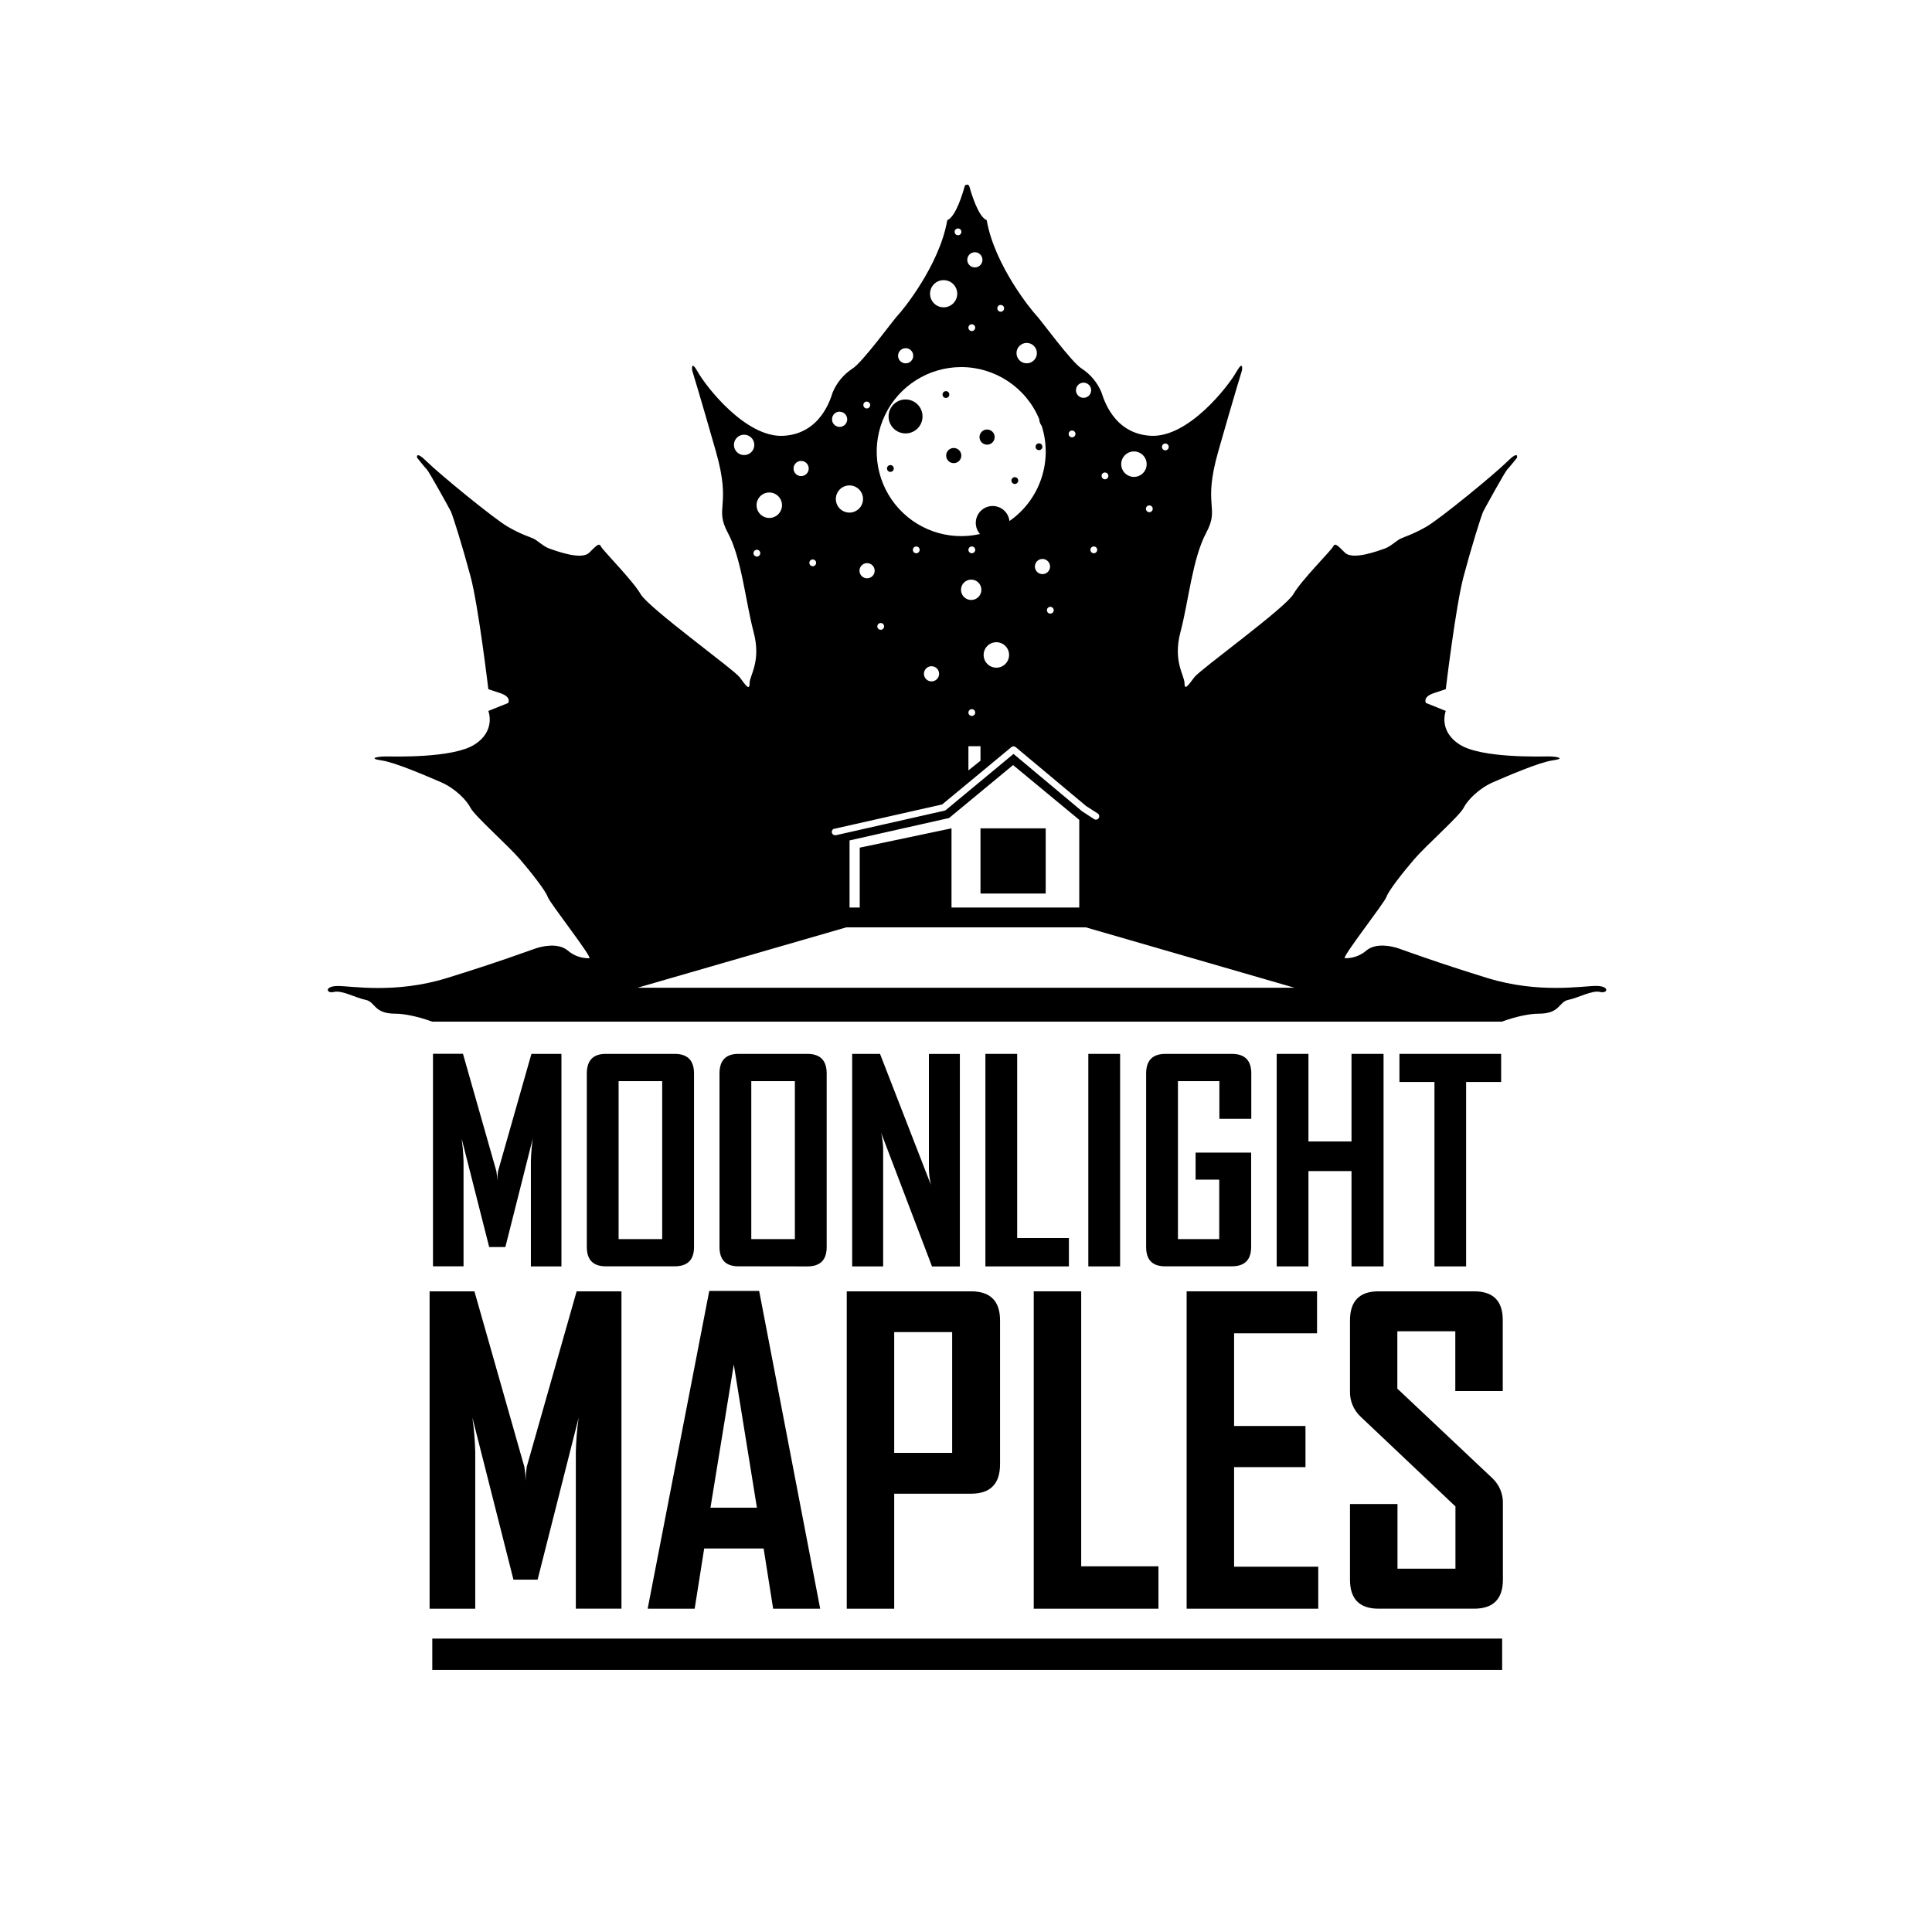
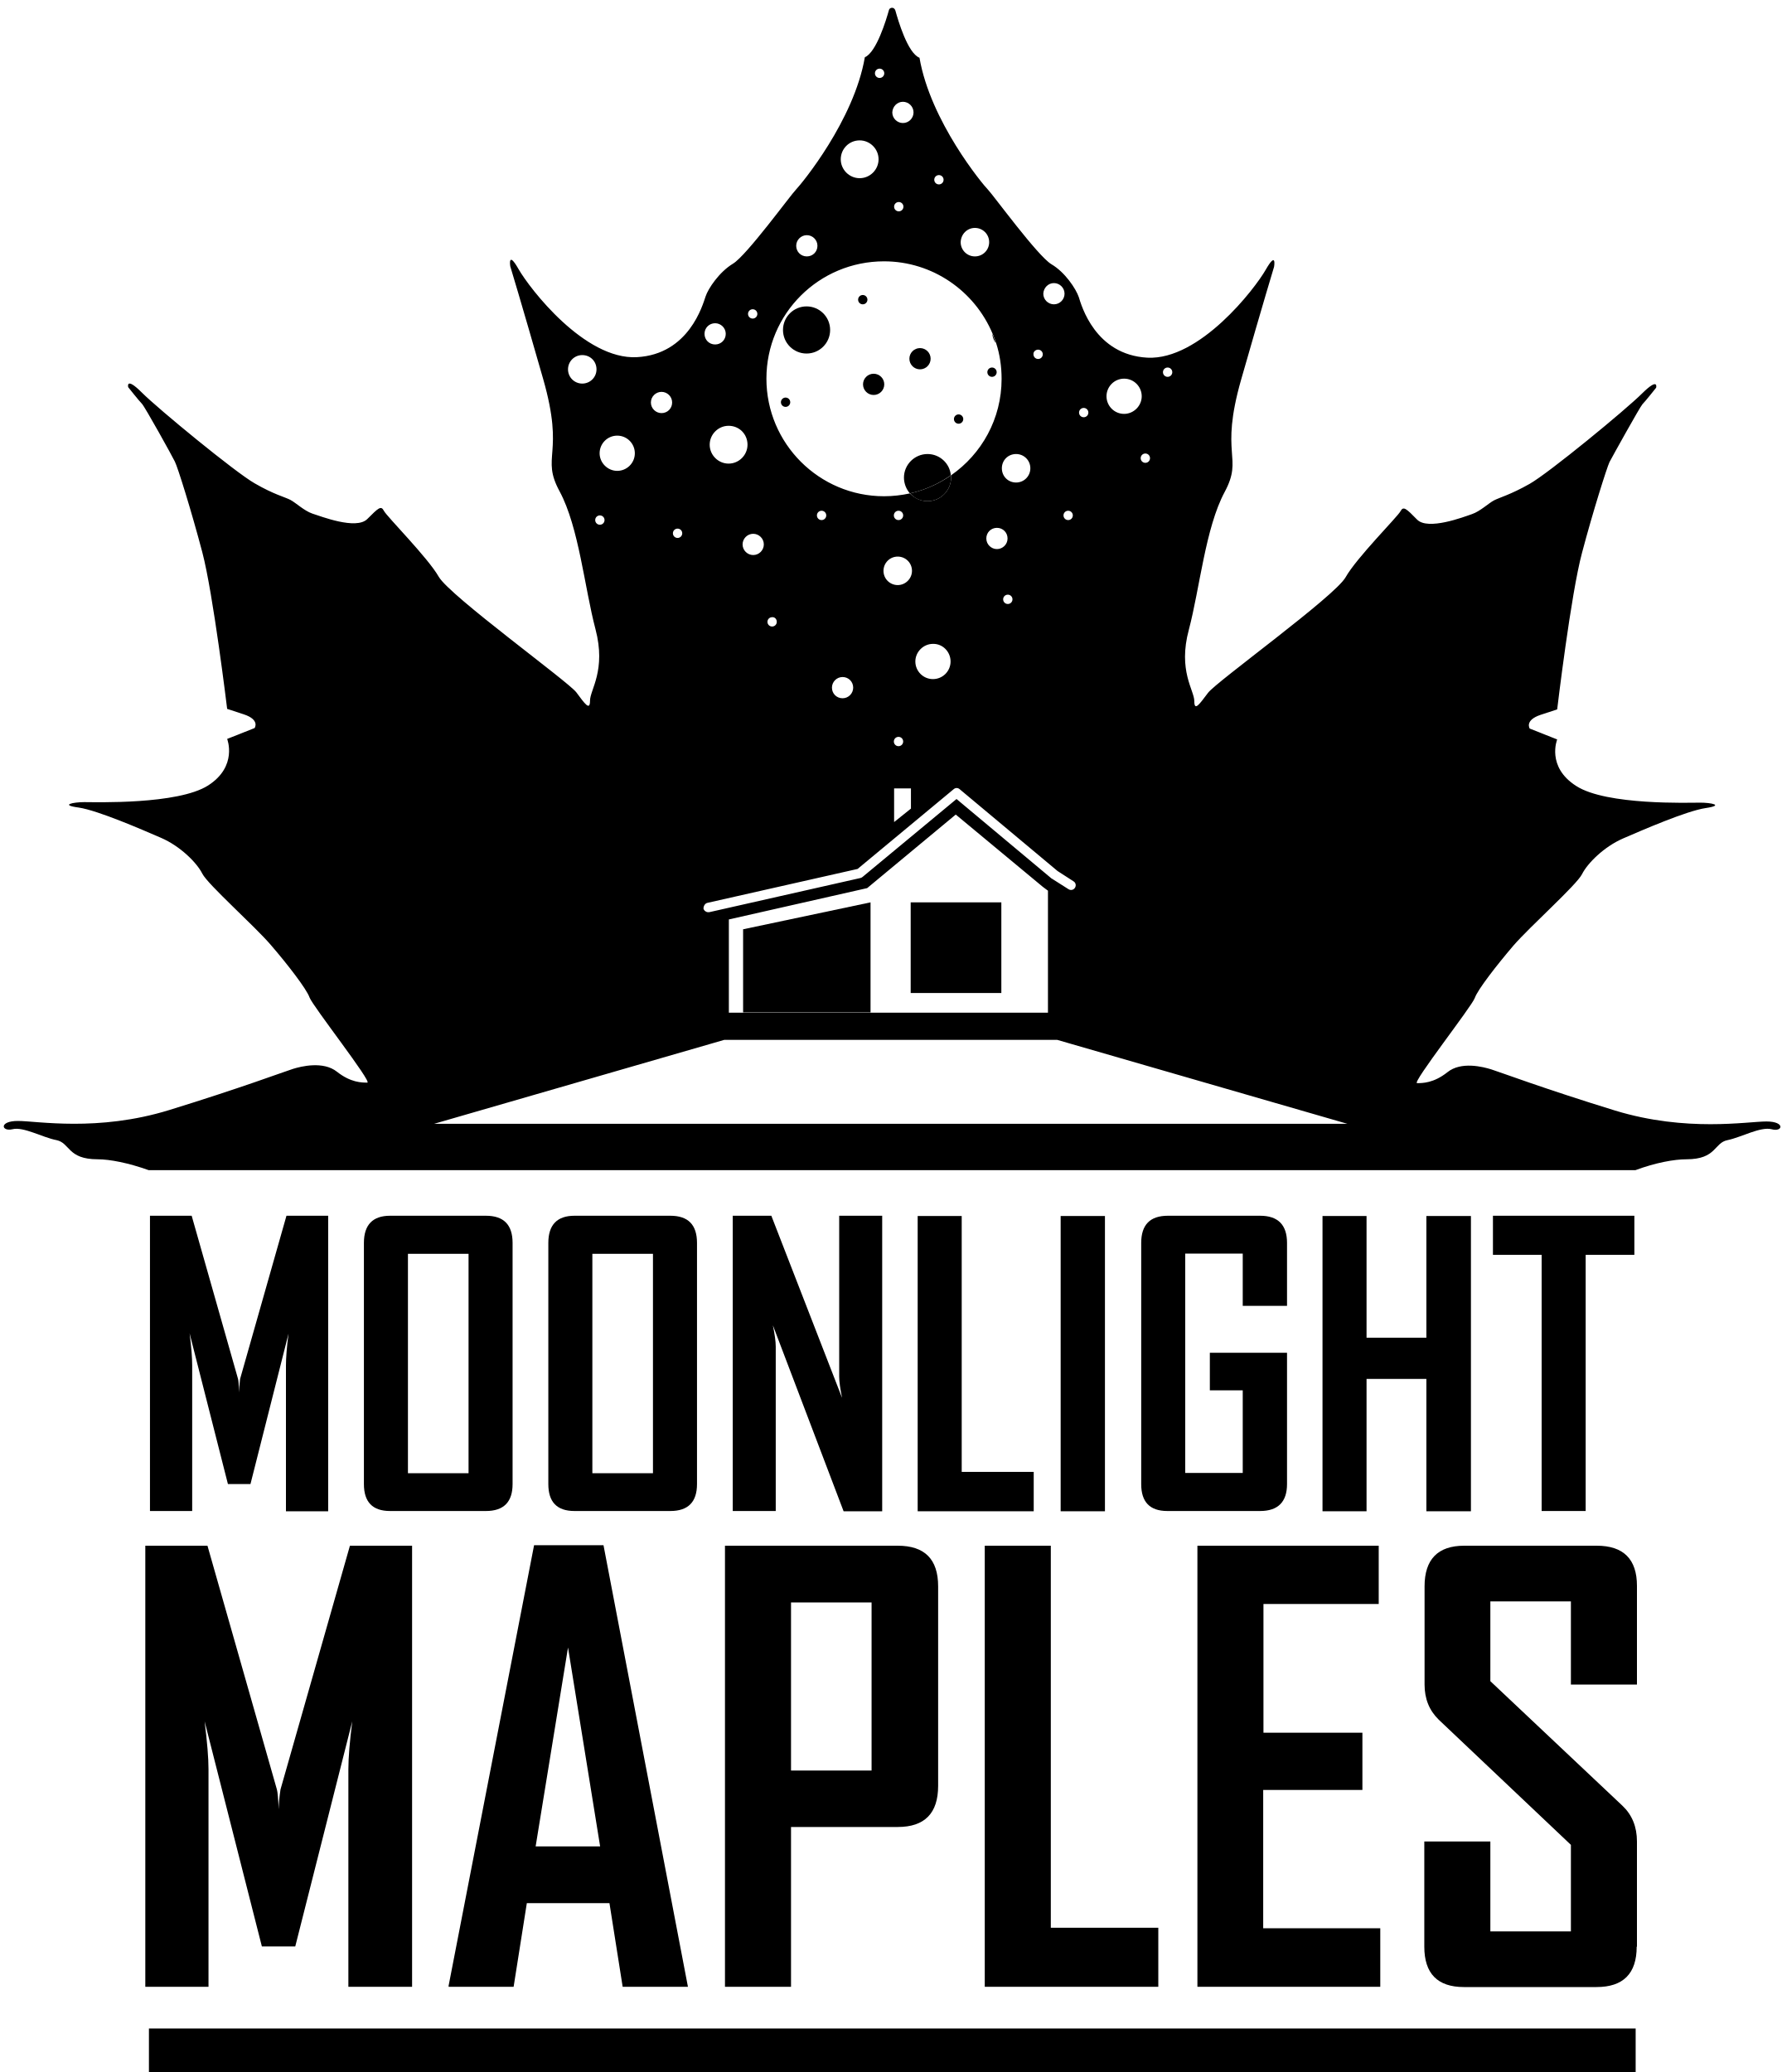
- <svg xmlns="http://www.w3.org/2000/svg" id="Layer_1" data-name="Layer 1" viewBox="0 0 800 800">
-   <path d="M219.83,524.39h12.65v-88H220.05L206.22,485a34.19,34.19,0,0,0-.34,4,23.94,23.94,0,0,0-.33-4l-13.84-48.64H179.29v88h12.65V481a83.77,83.77,0,0,0-.79-9.56l11.41,44.93h6.7l11.35-44.93a80.83,80.83,0,0,0-.78,9.56Z" />
-   <path d="M279.38,436.39H250.81q-7.81,0-7.82,8.1v71.86q0,8,7.82,8h28.57q8,0,8-8V444.49Q287.36,436.39,279.38,436.39Zm-5.18,76.7H256.15v-65.4H274.2Z" />
-   <path d="M334.31,524.39q8,0,8-8V444.49q0-8.1-8-8.1H305.75q-7.81,0-7.82,8.1v71.86q0,8,7.82,8Zm-23.22-76.7h18.05v65.4H311.09Z" />
-   <path d="M352.87,436.39v88h12.82v-49a33.4,33.4,0,0,0-.84-6.36l21.08,55.39h11.53v-88H384.64V484.3a33.41,33.41,0,0,0,.84,6.35L364.4,436.39Z" />
-   <polygon points="408.03 436.39 408.03 524.39 442.61 524.39 442.61 512.64 421.19 512.64 421.19 436.39 408.03 436.39" />
-   <rect x="450.65" y="436.39" width="13.16" height="88" />
-   <path d="M510.09,436.39h-27.5q-8,0-8,8.1v71.86q0,8,7.81,8h27.67q8,0,8-8V477.27h-23v11.19h9.79v24.63H487.76v-65.4h17.16v15.58h13.21V444.49Q518.13,436.39,510.09,436.39Z" />
-   <polygon points="528.65 436.39 528.65 524.39 541.8 524.39 541.8 484.92 559.63 484.92 559.63 524.39 572.9 524.39 572.9 436.39 559.63 436.39 559.63 472.66 541.8 472.66 541.8 436.39 528.65 436.39" />
-   <polygon points="607.09 524.39 607.09 448.03 621.59 448.03 621.59 436.39 579.48 436.39 579.48 448.03 593.98 448.03 593.98 524.39 607.09 524.39" />
-   <path d="M177.89,666.13h18.9V601.3A122.22,122.22,0,0,0,195.61,587l17,67.1h10l17-67.1a120.27,120.27,0,0,0-1.17,14.28v64.83h18.89V534.71H238.77l-20.65,72.63a49.12,49.12,0,0,0-.51,6,35.24,35.24,0,0,0-.5-6l-20.66-72.63H177.89Z" />
-   <path d="M268.25,665.79v.34h19.4l3.94-24.94H316.2l3.94,24.94h19.48L314.35,534.54H293.69ZM303.85,565l9.57,59.29H294.19Z" />
-   <path d="M350.62,666.13h19.65V618.51H402.1q12,0,12-12.26V546.8q0-12.09-12-12.09H350.62Zm19.65-114.54h24v50h-24Z" />
-   <polygon points="428.05 534.71 428.05 666.13 479.69 666.13 479.69 648.58 447.7 648.58 447.7 534.71 428.05 534.71" />
-   <polygon points="491.36 666.13 545.86 666.13 545.86 648.74 511.01 648.74 511.01 607.51 540.57 607.51 540.57 590.47 511.01 590.47 511.01 552.09 545.36 552.09 545.36 534.71 491.36 534.71 491.36 666.13" />
-   <path d="M610.35,534.71H570.8Q559,534.71,559,546.8V576a13.94,13.94,0,0,0,4.28,10.5l39.39,37.28v25.78h-24V622.79H559v31.33q0,12,11.84,12h39.55q11.92,0,11.93-12V622.79A13.94,13.94,0,0,0,618,612.13L578.61,575V551.25h24V576h19.65V546.63Q622.28,534.7,610.35,534.71Z" />
-   <polygon points="179 685 179 691.5 622 691.5 622 685 622 678.5 179 678.5 179 685" />
-   <path d="M660.92,408.25c-5.73,0-23.76,3.28-45.06-3.28S581.45,393.5,579,392.68s-9-2.45-13.11.82a13.16,13.16,0,0,1-9,3.28c-1.64,0,16.39-22.94,17.21-25.4s6.55-9.83,11.47-15.56,18.84-18,20.48-21.31,6.55-8.19,12.29-10.65,18.84-8.19,24.58-9,1.64-1.64-1.64-1.64-27.86.82-36.87-4.92-5.74-13.92-5.74-13.92l-8.19-3.28s-1.64-2.46,3.28-4.1l4.91-1.64s4.1-34.41,7.38-46.7,7.37-25.4,8.19-27,9-16.38,9.83-17.2,4.1-4.92,4.1-4.92.82-3.27-4.1,1.64-27.85,23.76-33.59,27-9,4.1-10.65,4.92-4.1,3.27-6.55,4.09-13.11,4.92-16.39,1.64-4.1-4.1-4.92-2.46S538.84,240.29,535.57,246s-38.51,31.13-41,34.41-4.1,5.73-4.1,2.46-4.91-9-1.63-21.31,4.91-30.31,10.65-41S497.88,210,504.43,187s9.83-33.59,9.83-33.59.82-4.91-2.45.82-19.67,27-35.23,26.22-19.67-15.57-20.49-18a21.83,21.83,0,0,0-8.19-9.84c-4.1-2.45-17.21-20.48-18.85-22.12S411.85,110,408.57,91.17c-3.51-1.4-6.42-11.24-7.18-14a1,1,0,0,0-1-.72,1,1,0,0,0-.95.72c-.76,2.78-3.67,12.62-7.19,14C389,110,373.45,128.86,371.81,130.5S357.06,150.17,353,152.62a21.86,21.86,0,0,0-8.2,9.84c-.82,2.45-4.91,17.2-20.48,18s-32-20.48-35.23-26.22-2.46-.82-2.46-.82,3.28,10.65,9.83,33.59-.82,22.95,4.92,33.6,7.37,28.67,10.65,41-1.64,18-1.64,21.31-1.64.81-4.09-2.46-37.69-28.68-41-34.41-15.57-18-16.39-19.67-1.64-.82-4.91,2.46-13.93-.82-16.39-1.64-4.92-3.28-6.55-4.09-4.92-1.64-10.66-4.92-28.67-22.12-33.59-27-4.09-1.64-4.09-1.64,3.27,4.1,4.09,4.92,9,15.57,9.83,17.2,4.92,14.75,8.2,27,7.37,46.7,7.37,46.7l4.92,1.64c4.91,1.64,3.27,4.1,3.27,4.1l-8.19,3.28s3.28,8.19-5.73,13.92-33.6,4.92-36.87,4.92-7.38.82-1.64,1.64,18.84,6.55,24.58,9,10.65,7.38,12.29,10.65,15.56,15.57,20.48,21.31,10.65,13.1,11.47,15.56,18.85,25.4,17.21,25.4a13.19,13.19,0,0,1-9-3.28c-4.09-3.27-10.65-1.63-13.1-.82S206.31,398.42,185,405s-39.33,3.28-45.07,3.28-4.91,3.28-1.64,2.46,9,2.46,13.11,3.28,3.28,5.73,12.29,5.73c3.65,0,9.18,1.08,15.23,3.28h443c6-2.2,11.57-3.28,15.22-3.28,9,0,8.2-4.91,12.29-5.73s9.83-4.1,13.11-3.28S666.66,408.25,660.92,408.25ZM482.53,183.65a1.41,1.41,0,1,1-1.4,1.41A1.41,1.41,0,0,1,482.53,183.65Zm-6.62,25.62a1.41,1.41,0,1,1-1.41,1.41A1.41,1.41,0,0,1,475.91,209.27Zm-6.37-22.34a5.27,5.27,0,1,1-5.27,5.27A5.27,5.27,0,0,1,469.54,186.93Zm-12,8.72a1.41,1.41,0,1,1-1.4,1.41A1.41,1.41,0,0,1,457.53,195.65Zm-4.62,30.62a1.41,1.41,0,1,1-1.41,1.41A1.41,1.41,0,0,1,452.91,226.27Zm-4.24-67.82a3.14,3.14,0,1,1-3.14,3.13A3.13,3.13,0,0,1,448.67,158.45Zm-4.76,19.82a1.41,1.41,0,1,1-1.41,1.41A1.41,1.41,0,0,1,443.91,178.27Zm-9.11,56.31a3.14,3.14,0,1,1-3.13-3.13A3.14,3.14,0,0,1,434.8,234.58Zm.11,16.69a1.41,1.41,0,1,1-1.41,1.41A1.41,1.41,0,0,1,434.91,251.27ZM425.12,142a4.22,4.22,0,1,1-4.21,4.22A4.22,4.22,0,0,1,425.12,142Zm-10.75-15.73a1.41,1.41,0,1,1-1.4,1.41A1.41,1.41,0,0,1,414.37,126.27Zm-10.7-21.82a3.14,3.14,0,1,1-3.14,3.13A3.13,3.13,0,0,1,403.67,104.45Zm.14,31.23a1.41,1.41,0,1,1-1.4-1.41A1.41,1.41,0,0,1,403.81,135.68Zm-7.12-41.09a1.41,1.41,0,1,1-1.41,1.4A1.4,1.4,0,0,1,396.69,94.59ZM390.74,116a5.63,5.63,0,1,1-5.63,5.62A5.62,5.62,0,0,1,390.74,116ZM375,144.17a3.14,3.14,0,1,1-3.13,3.13A3.14,3.14,0,0,1,375,144.17ZM398,152a35,35,0,0,1,32.3,21.5,5.16,5.16,0,0,0,1.05,2.86A35,35,0,0,1,418,215.74a7,7,0,1,0-12.22,5.39A35,35,0,1,1,398,152Zm3,157h5v6l-5,4Zm0-13.94a1.41,1.41,0,1,1,1.4,1.4A1.41,1.41,0,0,1,401,295.06Zm1.15-46.62a4.22,4.22,0,1,1,4.22-4.22A4.21,4.21,0,0,1,402.12,248.44ZM401,227.68a1.41,1.41,0,1,1,1.4,1.41A1.41,1.41,0,0,1,401,227.68Zm11.57,38.25a5.27,5.27,0,1,1-5.27,5.27A5.27,5.27,0,0,1,412.54,265.93ZM388.86,279a3.14,3.14,0,1,1-3.13-3.13A3.14,3.14,0,0,1,388.86,279Zm-8.05-51.31a1.41,1.41,0,1,1-1.4-1.41A1.41,1.41,0,0,1,380.81,227.68Zm-14.72,31.69a1.41,1.41,0,1,1-1.4-1.41A1.4,1.4,0,0,1,366.09,259.37Zm-3.91-23.07a3.14,3.14,0,1,1-3.14-3.13A3.15,3.15,0,0,1,362.18,236.3Zm-3.27-70a1.41,1.41,0,1,1-1.41,1.41A1.41,1.41,0,0,1,358.91,166.27Zm-1.55,40.31a5.63,5.63,0,1,1-5.62-5.62A5.63,5.63,0,0,1,357.36,206.58Zm-9.69-36.13a3.14,3.14,0,1,1-3.14,3.13A3.13,3.13,0,0,1,347.67,170.45Zm-2.26,172.71,44.73-10.1,28.66-23.74a1.38,1.38,0,0,1,1.77,0l29.17,24.4,4.78,3.06a1.39,1.39,0,1,1-1.5,2.34L448.17,336l-.15-.1-28.34-23.72-28,23.22a1.21,1.21,0,0,1-.58.28l-45,10.17a1.15,1.15,0,0,1-.31,0,1.39,1.39,0,0,1-.31-2.74ZM356,351v24.78h-4.22V348L393,338.72l.49-.41,26-21.51,26,21.51,1.41,1.18v36.29H394V343ZM336.53,231.65a1.41,1.41,0,1,1-1.4,1.41A1.41,1.41,0,0,1,336.53,231.65Zm-4.8-40.79a3.14,3.14,0,1,1-3.14,3.13A3.13,3.13,0,0,1,331.73,190.86Zm-13.19,13.07a5.27,5.27,0,1,1-5.27,5.27A5.27,5.27,0,0,1,318.54,203.93Zm-10.42-15.49a4.22,4.22,0,1,1,4.22-4.22A4.21,4.21,0,0,1,308.12,188.44ZM312,229.06a1.41,1.41,0,1,1,1.4,1.4A1.41,1.41,0,0,1,312,229.06ZM264,409l86.42-25h99.22L536,409Z" />
-   <rect x="406" y="343" width="27" height="27" />
-   <circle cx="374.97" cy="172.44" r="7.03" />
-   <circle cx="391.69" cy="163.37" r="1.41" />
-   <circle cx="408.73" cy="180.99" r="3.14" />
-   <circle cx="420.22" cy="198.99" r="1.41" />
-   <circle cx="368.69" cy="193.99" r="1.41" />
-   <circle cx="394.92" cy="188.64" r="3.14" />
-   <circle cx="430.22" cy="184.99" r="1.41" />
+ <svg xmlns="http://www.w3.org/2000/svg" version="1.1" id="Layer_1" x="0px" y="0px" viewBox="0 0 688 800" style="enable-background:new 0 0 688 800;" xml:space="preserve">
+   <g>
+     <path d="M126.8,583.5h-16.4v-56.2c0-3,0.3-7.1,1-12.4L96.7,573H88l-14.8-58.2c0.7,5.4,1,9.5,1,12.4v56.2H57.9v-114H74l17.9,63   c0.2,0.7,0.3,2.4,0.4,5.2c0-1.2,0.1-2.9,0.4-5.2l17.9-63h16.1V583.5z" />
+     <path d="M197.9,573c0,6.9-3.4,10.4-10.3,10.4h-37c-6.8,0-10.1-3.5-10.1-10.4v-93.1c0-7,3.4-10.5,10.1-10.5h37   c6.9,0,10.3,3.5,10.3,10.5V573z M180.9,568.8v-84.7h-23.4v84.7H180.9z" />
+     <path d="M269.1,573c0,6.9-3.4,10.4-10.3,10.4h-37c-6.8,0-10.1-3.5-10.1-10.4v-93.1c0-7,3.4-10.5,10.1-10.5h37   c6.9,0,10.3,3.5,10.3,10.5V573z M252.1,568.8v-84.7h-23.4v84.7H252.1z" />
+     <path d="M340.6,583.5h-14.9l-27.3-71.8c0.7,3.5,1.1,6.2,1.1,8.2v63.5h-16.6v-114h14.9l27.3,70.3c-0.7-3.5-1.1-6.2-1.1-8.2v-62.1   h16.6V583.5z" />
+     <path d="M399.1,583.5h-44.8v-114h17v98.8h27.8V583.5z" />
+     <path d="M426.6,583.5h-17.1v-114h17.1V583.5z" />
+     <path d="M496.9,573c0,6.9-3.5,10.4-10.4,10.4h-35.8c-6.8,0-10.1-3.5-10.1-10.4v-93.1c0-7,3.4-10.5,10.3-10.5h35.6   c6.9,0,10.4,3.5,10.4,10.5v24.3h-17.1v-20.2h-22.2v84.7h22.2v-31.9h-12.7v-14.5h29.8V573z" />
+     <path d="M567.9,583.5h-17.2v-51.1h-23.1v51.1h-17v-114h17v47h23.1v-47h17.2V583.5z" />
+     <path d="M631,484.5h-18.8v98.9h-17v-98.9h-18.8v-15.1H631V484.5z" />
+   </g>
+   <g>
+     <g>
+       <path d="M159,767.1h-24.5v-84c0-4.4,0.5-10.6,1.5-18.5l-22,86.9h-12.9L79,664.6c1,8.1,1.5,14.2,1.5,18.5v84H56.1V596.8h24    l26.8,94.1c0.3,1,0.5,3.6,0.7,7.7c0-1.8,0.2-4.4,0.7-7.7l26.8-94.1h24V767.1z" />
+       <path d="M265.6,767.1h-25.2l-5.1-32.3h-31.9l-5.1,32.3h-25.1v-0.4l33-170.1h26.8L265.6,767.1z M231.7,712.9l-12.4-76.8l-12.5,76.8    H231.7z" />
+       <path d="M362.2,689.5c0,10.6-5.2,15.9-15.6,15.9h-41.2v61.7h-25.5V596.8h66.7c10.4,0,15.6,5.2,15.6,15.7V689.5z M336.5,683.6    v-64.9h-31.1v64.9H336.5z" />
+       <path d="M447.1,767.1h-66.9V596.8h25.5v147.5h41.5V767.1z" />
+       <path d="M532.9,767.1h-70.6V596.8h70v22.5h-44.5v49.7H526v22.1h-38.3v53.4h45.2V767.1z" />
+       <path d="M631.9,751.6c0,10.4-5.2,15.6-15.5,15.6h-51.2c-10.2,0-15.3-5.2-15.3-15.6V711h25.5v34.7h31.1v-33.4l-51-48.3    c-3.7-3.6-5.5-8.1-5.5-13.6v-37.9c0-10.4,5.1-15.7,15.3-15.7h51.2c10.3,0,15.5,5.2,15.5,15.5v38.1h-25.5v-32.1h-31.1v30.8l51,48.1    c3.7,3.5,5.6,8.1,5.6,13.8V751.6z" />
+     </g>
+   </g>
+   <rect x="57.5" y="783.2" width="574" height="16.8" />
+   <g>
+     <polygon points="336.1,390.9 336.1,348.4 286.9,358.8 286.9,390.9 333.5,390.9  " />
+     <rect x="351.6" y="348.4" width="35" height="35" />
+     <circle cx="311.4" cy="127.4" r="9.1" />
+     <path d="M383.1,128.8c0.1,1.4,0.6,2.7,1.4,3.7C384.1,131.2,383.6,130,383.1,128.8z" />
+     <circle cx="333.1" cy="115.7" r="1.8" />
+     <circle cx="391" cy="159.3" r="1.8" />
+     <circle cx="355.2" cy="138.5" r="4.1" />
+     <path d="M358.1,193.5c5,0,9.1-4.1,9.1-9.1c0-0.3,0-0.6,0-0.9c-4.7,3.3-10.1,5.7-15.8,7C353,192.4,355.4,193.5,358.1,193.5z" />
+     <circle cx="370.1" cy="161.8" r="1.8" />
+     <circle cx="303.3" cy="155.3" r="1.8" />
+     <circle cx="337.3" cy="148.4" r="4.1" />
+     <circle cx="383" cy="143.7" r="1.8" />
+     <g>
+       <path d="M358.1,175.3c-5,0-9.1,4.1-9.1,9.1c0,2.3,0.9,4.5,2.3,6.1c5.8-1.3,11.1-3.7,15.8-7C366.7,178.9,362.8,175.3,358.1,175.3z" />
+       <path d="M682,433c-7.4,0-30.8,4.2-58.4-4.2c-27.6-8.5-44.6-14.9-47.8-15.9s-11.7-3.2-17,1.1c-5.3,4.2-9.6,4.2-11.7,4.2    c-2.1,0,21.2-29.7,22.3-32.9s8.5-12.7,14.9-20.2c6.4-7.4,24.4-23.4,26.5-27.6c2.1-4.2,8.5-10.6,15.9-13.8    c7.4-3.2,24.4-10.6,31.8-11.7c7.4-1.1,2.1-2.1-2.1-2.1c-4.2,0-36.1,1.1-47.8-6.4c-11.7-7.4-7.4-18-7.4-18l-10.6-4.2    c0,0-2.1-3.2,4.2-5.3c6.4-2.1,6.4-2.1,6.4-2.1s5.3-44.6,9.6-60.5c4.2-15.9,9.6-32.9,10.6-35c1.1-2.1,11.7-21.2,12.7-22.3    c1.1-1.1,5.3-6.4,5.3-6.4s1.1-4.2-5.3,2.1c-6.4,6.4-36.1,30.8-43.5,35c-7.4,4.2-11.7,5.3-13.8,6.4c-2.1,1.1-5.3,4.2-8.5,5.3    c-3.2,1.1-17,6.4-21.2,2.1s-5.3-5.3-6.4-3.2c-1.1,2.1-17,18-21.2,25.5c-4.2,7.4-49.9,40.3-53.1,44.6c-3.2,4.2-5.3,7.4-5.3,3.2    s-6.4-11.7-2.1-27.6c4.2-15.9,6.4-39.3,13.8-53.1c7.4-13.8-2.1-13.8,6.4-43.5c8.5-29.7,12.7-43.5,12.7-43.5s1.1-6.4-3.2,1.1    c-4.2,7.4-25.5,35-45.7,34c-20.2-1.1-25.5-20.2-26.5-23.4c-1.1-3.2-5.3-9.6-10.6-12.7c-5.3-3.2-22.3-26.5-24.4-28.7    c-2.1-2.1-22.3-26.5-26.5-51c-4.6-1.8-8.3-14.6-9.3-18.2C345.5,3.4,345,3,344.4,3c-0.6,0-1.1,0.4-1.2,0.9    c-1,3.6-4.8,16.3-9.3,18.2c-4.2,24.4-24.4,48.8-26.5,51c-2.1,2.1-19.1,25.5-24.4,28.7c-5.3,3.2-9.6,9.6-10.6,12.7    c-1.1,3.2-6.4,22.3-26.5,23.4c-20.2,1.1-41.4-26.5-45.7-34c-4.2-7.4-3.2-1.1-3.2-1.1s4.2,13.8,12.7,43.5    c8.5,29.7-1.1,29.7,6.4,43.5c7.4,13.8,9.6,37.2,13.8,53.1c4.2,15.9-2.1,23.4-2.1,27.6s-2.1,1.1-5.3-3.2    c-3.2-4.2-48.8-37.2-53.1-44.6c-4.2-7.4-20.2-23.4-21.2-25.5c-1.1-2.1-2.1-1.1-6.4,3.2s-18-1.1-21.2-2.1c-3.2-1.1-6.4-4.2-8.5-5.3    c-2.1-1.1-6.4-2.1-13.8-6.4c-7.4-4.2-37.2-28.7-43.5-35c-6.4-6.4-5.3-2.1-5.3-2.1s4.2,5.3,5.3,6.4c1.1,1.1,11.7,20.2,12.7,22.3    c1.1,2.1,6.4,19.1,10.6,35c4.2,15.9,9.6,60.5,9.6,60.5s0,0,6.4,2.1c6.4,2.1,4.2,5.3,4.2,5.3l-10.6,4.2c0,0,4.2,10.6-7.4,18    c-11.7,7.4-43.5,6.4-47.8,6.4c-4.2,0-9.6,1.1-2.1,2.1c7.4,1.1,24.4,8.5,31.8,11.7c7.4,3.2,13.8,9.6,15.9,13.8    c2.1,4.2,20.2,20.2,26.5,27.6c6.4,7.4,13.8,17,14.9,20.2s24.4,32.9,22.3,32.9c-2.1,0-6.4,0-11.7-4.2c-5.3-4.2-13.8-2.1-17-1.1    s-20.2,7.4-47.8,15.9c-27.6,8.5-51,4.2-58.4,4.2c-7.4,0-6.4,4.2-2.1,3.2c4.2-1.1,11.7,3.2,17,4.2c5.3,1.1,4.2,7.4,15.9,7.4    c4.7,0,11.9,1.4,19.7,4.2h574c7.8-2.9,15-4.2,19.7-4.2c11.7,0,10.6-6.4,15.9-7.4c5.3-1.1,12.7-5.3,17-4.2    C688.3,437.2,689.4,433,682,433z M450.8,141.9c1,0,1.8,0.8,1.8,1.8s-0.8,1.8-1.8,1.8s-1.8-0.8-1.8-1.8S449.8,141.9,450.8,141.9z     M442.2,175.1c1,0,1.8,0.8,1.8,1.8s-0.8,1.8-1.8,1.8s-1.8-0.8-1.8-1.8S441.2,175.1,442.2,175.1z M434,146.2c3.8,0,6.8,3.1,6.8,6.8    s-3.1,6.8-6.8,6.8c-3.8,0-6.8-3.1-6.8-6.8S430.2,146.2,434,146.2z M418.4,157.5c1,0,1.8,0.8,1.8,1.8c0,1-0.8,1.8-1.8,1.8    s-1.8-0.8-1.8-1.8C416.6,158.3,417.4,157.5,418.4,157.5z M412.4,197.2c1,0,1.8,0.8,1.8,1.8s-0.8,1.8-1.8,1.8s-1.8-0.8-1.8-1.8    S411.4,197.2,412.4,197.2z M406.9,109.3c2.2,0,4.1,1.8,4.1,4.1c0,2.2-1.8,4.1-4.1,4.1c-2.2,0-4.1-1.8-4.1-4.1    C402.9,111.1,404.7,109.3,406.9,109.3z M400.8,135c1,0,1.8,0.8,1.8,1.8c0,1-0.8,1.8-1.8,1.8s-1.8-0.8-1.8-1.8    C398.9,135.8,399.8,135,400.8,135z M392.3,175.3c3,0,5.5,2.4,5.5,5.5c0,3-2.4,5.5-5.5,5.5s-5.5-2.4-5.5-5.5    C386.8,177.7,389.2,175.3,392.3,175.3z M389.1,229.6c1,0,1.8,0.8,1.8,1.8s-0.8,1.8-1.8,1.8s-1.8-0.8-1.8-1.8    S388.1,229.6,389.1,229.6z M384.9,212c-2.2,0-4.1-1.8-4.1-4.1s1.8-4.1,4.1-4.1s4.1,1.8,4.1,4.1S387.1,212,384.9,212z M376.4,88    c3,0,5.5,2.4,5.5,5.5c0,3-2.4,5.5-5.5,5.5c-3,0-5.5-2.4-5.5-5.5C371,90.4,373.4,88,376.4,88z M362.5,67.6c1,0,1.8,0.8,1.8,1.8    s-0.8,1.8-1.8,1.8c-1,0-1.8-0.8-1.8-1.8S361.5,67.6,362.5,67.6z M348.6,39.3c2.2,0,4.1,1.8,4.1,4.1c0,2.2-1.8,4.1-4.1,4.1    c-2.2,0-4.1-1.8-4.1-4.1C344.6,41.1,346.4,39.3,348.6,39.3z M348.8,79.8c0,1-0.8,1.8-1.8,1.8s-1.8-0.8-1.8-1.8S346,78,347,78    S348.8,78.8,348.8,79.8z M339.6,26.5c1,0,1.8,0.8,1.8,1.8s-0.8,1.8-1.8,1.8s-1.8-0.8-1.8-1.8S338.6,26.5,339.6,26.5z M331.9,54.2    c4,0,7.3,3.3,7.3,7.3c0,4-3.3,7.3-7.3,7.3c-4,0-7.3-3.3-7.3-7.3C324.6,57.5,327.8,54.2,331.9,54.2z M311.5,90.8    c2.2,0,4.1,1.8,4.1,4.1s-1.8,4.1-4.1,4.1s-4.1-1.8-4.1-4.1S309.3,90.8,311.5,90.8z M341.3,100.9c18.8,0,35,11.5,41.9,27.9    c0.5,1.2,1,2.4,1.4,3.7c1.4,4.3,2.1,9,2.1,13.8c0,15.4-7.7,29-19.5,37.2c0,0.3,0,0.6,0,0.9c0,5-4.1,9.1-9.1,9.1    c-2.7,0-5.1-1.2-6.8-3c-3.2,0.7-6.6,1.1-10,1.1c-25,0-45.4-20.3-45.4-45.4S316.2,100.9,341.3,100.9z M367,255.4    c0,3.8-3.1,6.8-6.8,6.8c-3.8,0-6.8-3.1-6.8-6.8s3.1-6.8,6.8-6.8C363.9,248.5,367,251.6,367,255.4z M345.2,304.4h6.5v7.8l-6.5,5.2    V304.4z M345.1,286.3c0-1,0.8-1.8,1.8-1.8s1.8,0.8,1.8,1.8s-0.8,1.8-1.8,1.8S345.1,287.3,345.1,286.3z M346.6,225.9    c-3,0-5.5-2.4-5.5-5.5c0-3,2.4-5.5,5.5-5.5c3,0,5.5,2.4,5.5,5.5C352.1,223.4,349.6,225.9,346.6,225.9z M345.1,199    c0-1,0.8-1.8,1.8-1.8s1.8,0.8,1.8,1.8s-0.8,1.8-1.8,1.8S345.1,200,345.1,199z M329.4,265.5c0,2.2-1.8,4.1-4.1,4.1    s-4.1-1.8-4.1-4.1c0-2.2,1.8-4.1,4.1-4.1S329.4,263.2,329.4,265.5z M319,199c0,1-0.8,1.8-1.8,1.8s-1.8-0.8-1.8-1.8    s0.8-1.8,1.8-1.8S319,198,319,199z M299.9,240.1c0,1-0.8,1.8-1.8,1.8c-1,0-1.8-0.8-1.8-1.8s0.8-1.8,1.8-1.8    C299.1,238.2,299.9,239,299.9,240.1z M294.9,210.2c0,2.2-1.8,4.1-4.1,4.1c-2.2,0-4.1-1.8-4.1-4.1c0-2.2,1.8-4.1,4.1-4.1    C293,206.1,294.9,207.9,294.9,210.2z M290.6,119.4c1,0,1.8,0.8,1.8,1.8s-0.8,1.8-1.8,1.8s-1.8-0.8-1.8-1.8    S289.6,119.4,290.6,119.4z M288.6,171.7c0,4-3.3,7.3-7.3,7.3c-4,0-7.3-3.3-7.3-7.3c0-4,3.3-7.3,7.3-7.3    C285.4,164.4,288.6,167.6,288.6,171.7z M276.1,124.8c2.2,0,4.1,1.8,4.1,4.1s-1.8,4.1-4.1,4.1s-4.1-1.8-4.1-4.1    S273.8,124.8,276.1,124.8z M273.1,348.6l58-13.1l37.1-30.8c0.7-0.6,1.6-0.6,2.3,0l37.8,31.6l6.2,4c0.8,0.5,1.1,1.6,0.5,2.5    c-0.5,0.8-1.6,1.1-2.5,0.5l-6.3-4c-0.1,0-0.1-0.1-0.2-0.1l-36.7-30.7l-36.3,30.1c-0.2,0.2-0.5,0.3-0.8,0.4l-58.4,13.2    c-0.1,0-0.3,0-0.4,0c-0.8,0-1.6-0.6-1.8-1.4C271.6,349.8,272.2,348.8,273.1,348.6z M404.6,343.9v3v44.1h-67.4h-1h-2.6h-46.7h-5.5    v-36l53.4-12.1l0.6-0.5l33.6-27.9l33.6,27.9L404.6,343.9z M261.6,204.1c1,0,1.8,0.8,1.8,1.8s-0.8,1.8-1.8,1.8s-1.8-0.8-1.8-1.8    S260.6,204.1,261.6,204.1z M255.4,151.3c2.2,0,4.1,1.8,4.1,4.1s-1.8,4.1-4.1,4.1c-2.2,0-4.1-1.8-4.1-4.1S253.2,151.3,255.4,151.3z     M238.3,168.2c3.8,0,6.8,3.1,6.8,6.8c0,3.8-3.1,6.8-6.8,6.8s-6.8-3.1-6.8-6.8C231.5,171.3,234.5,168.2,238.3,168.2z M224.8,148.1    c-3,0-5.5-2.4-5.5-5.5c0-3,2.4-5.5,5.5-5.5s5.5,2.4,5.5,5.5C230.3,145.7,227.8,148.1,224.8,148.1z M229.8,200.8    c0-1,0.8-1.8,1.8-1.8c1,0,1.8,0.8,1.8,1.8s-0.8,1.8-1.8,1.8C230.6,202.6,229.8,201.8,229.8,200.8z M167.6,433.9l112-32.4h128.6    l112,32.4H167.6z" />
+     </g>
+   </g>
</svg>
